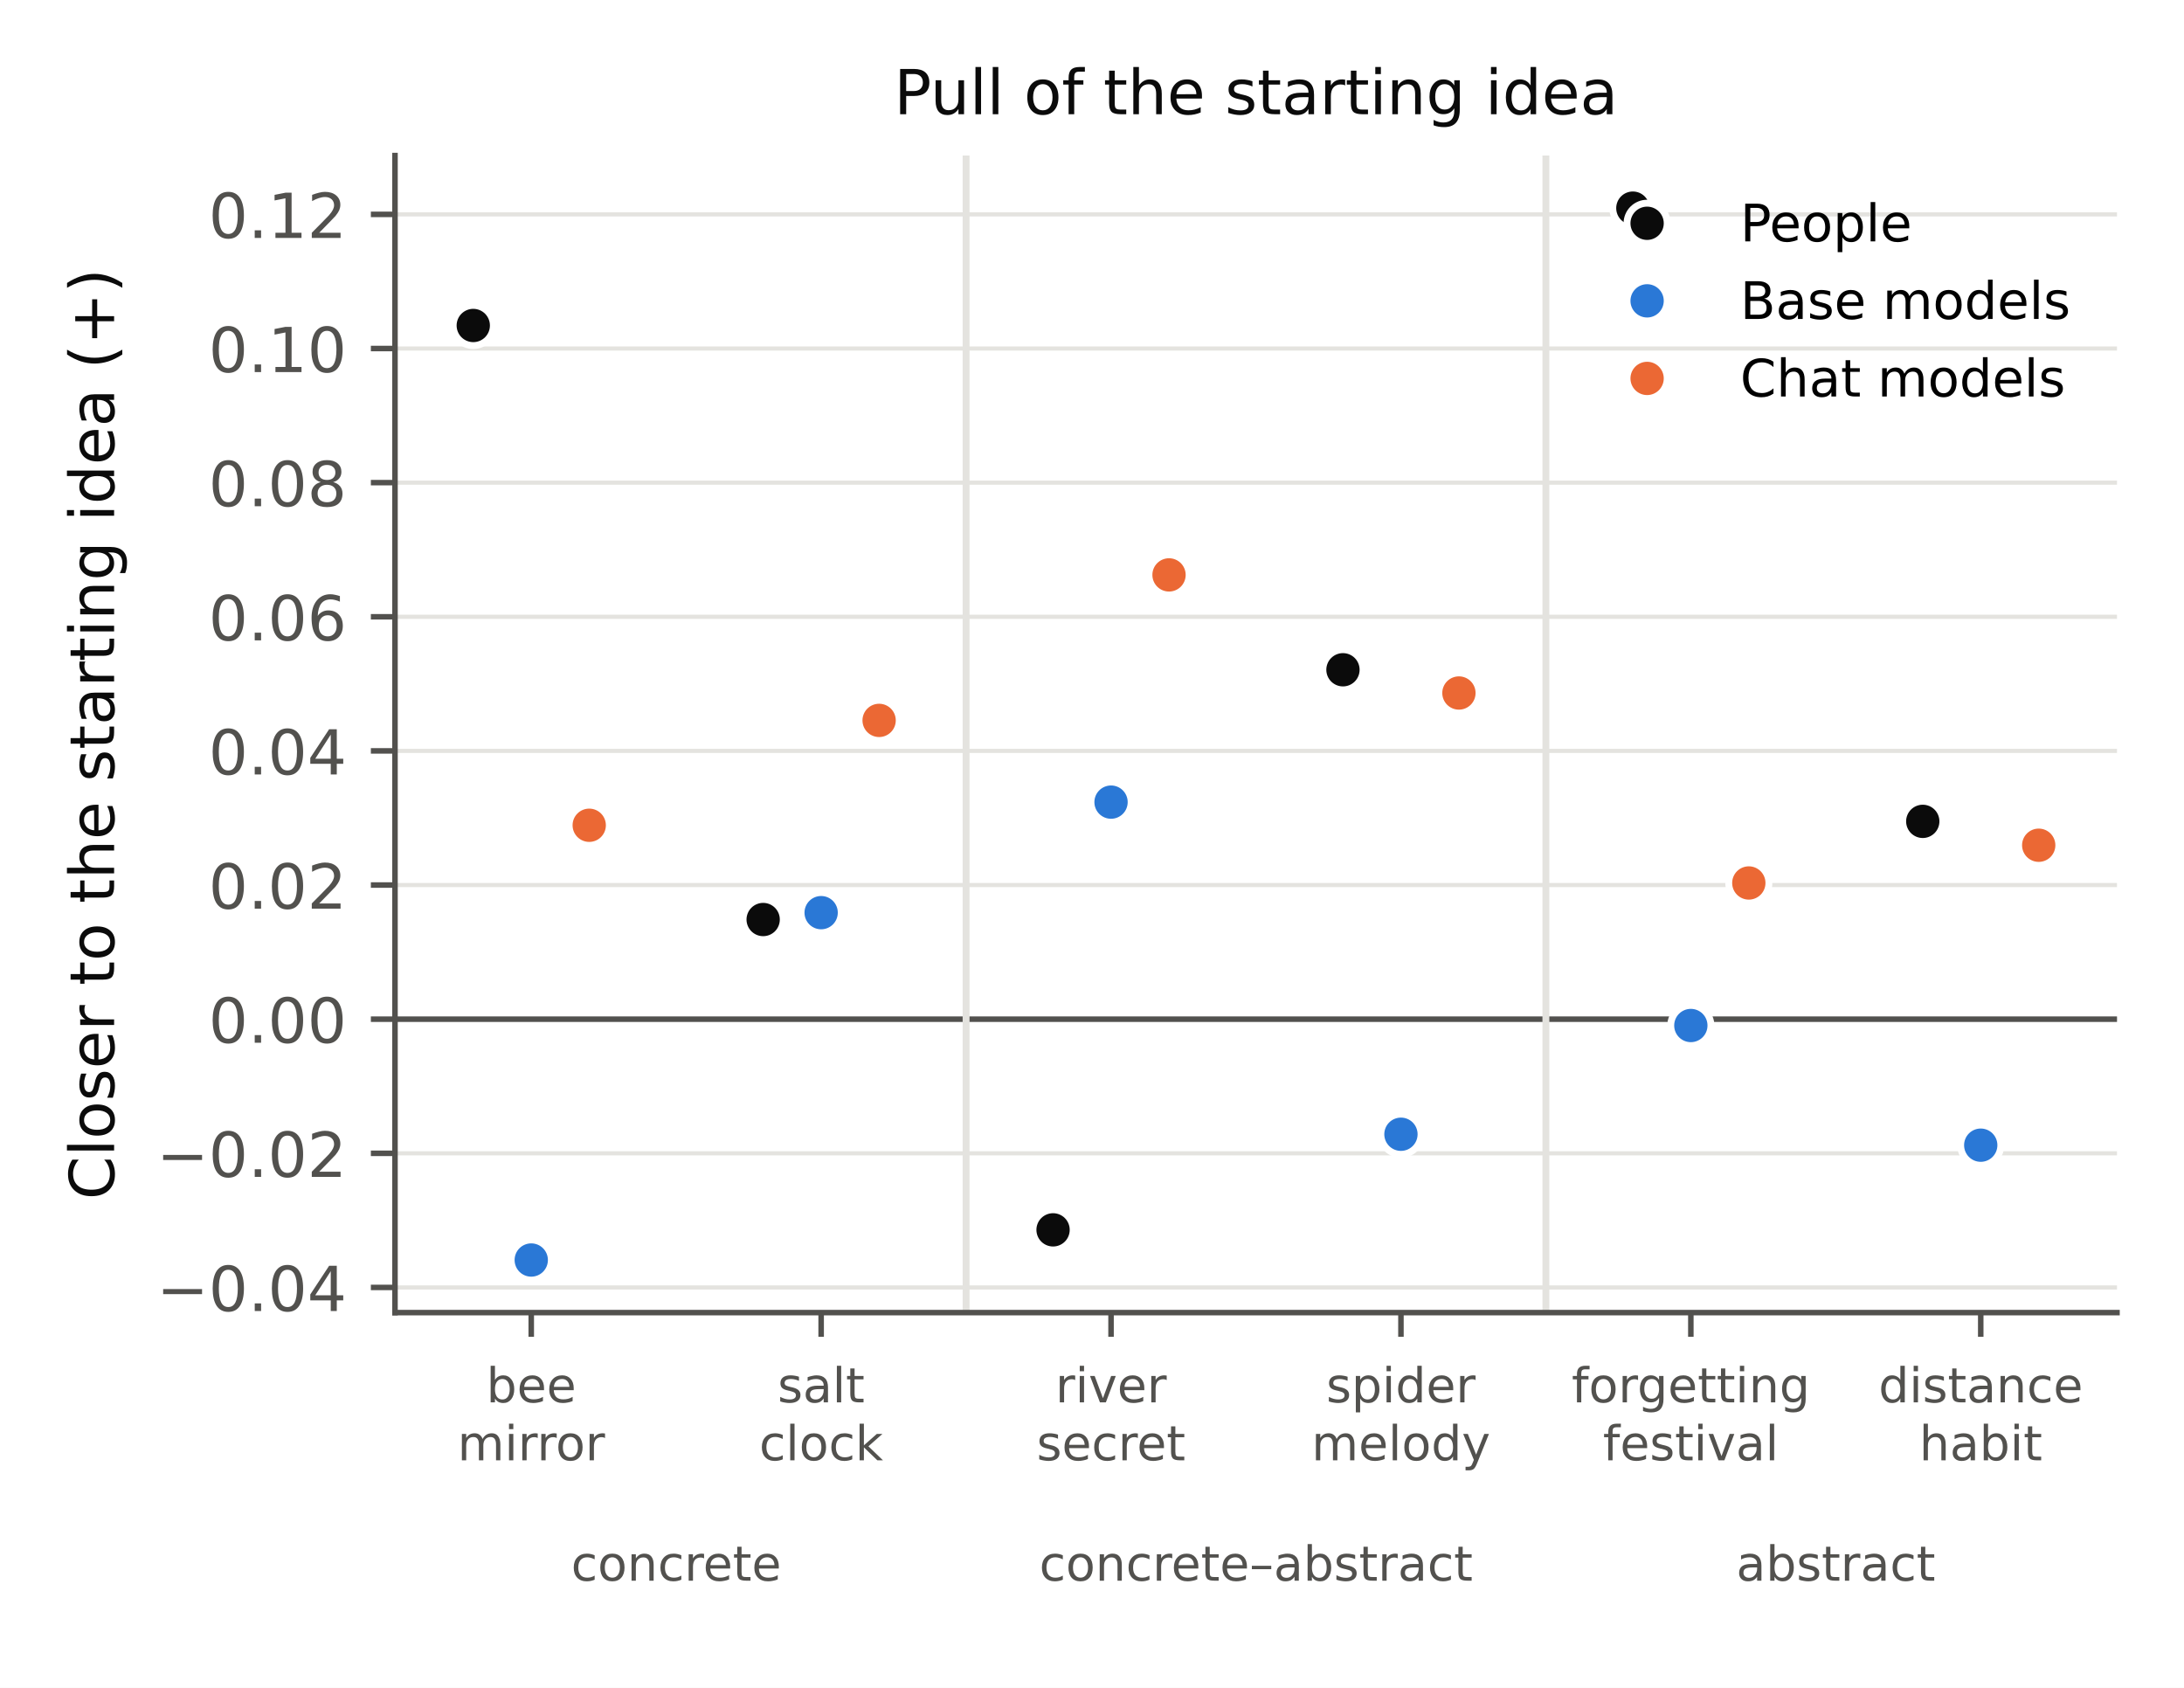
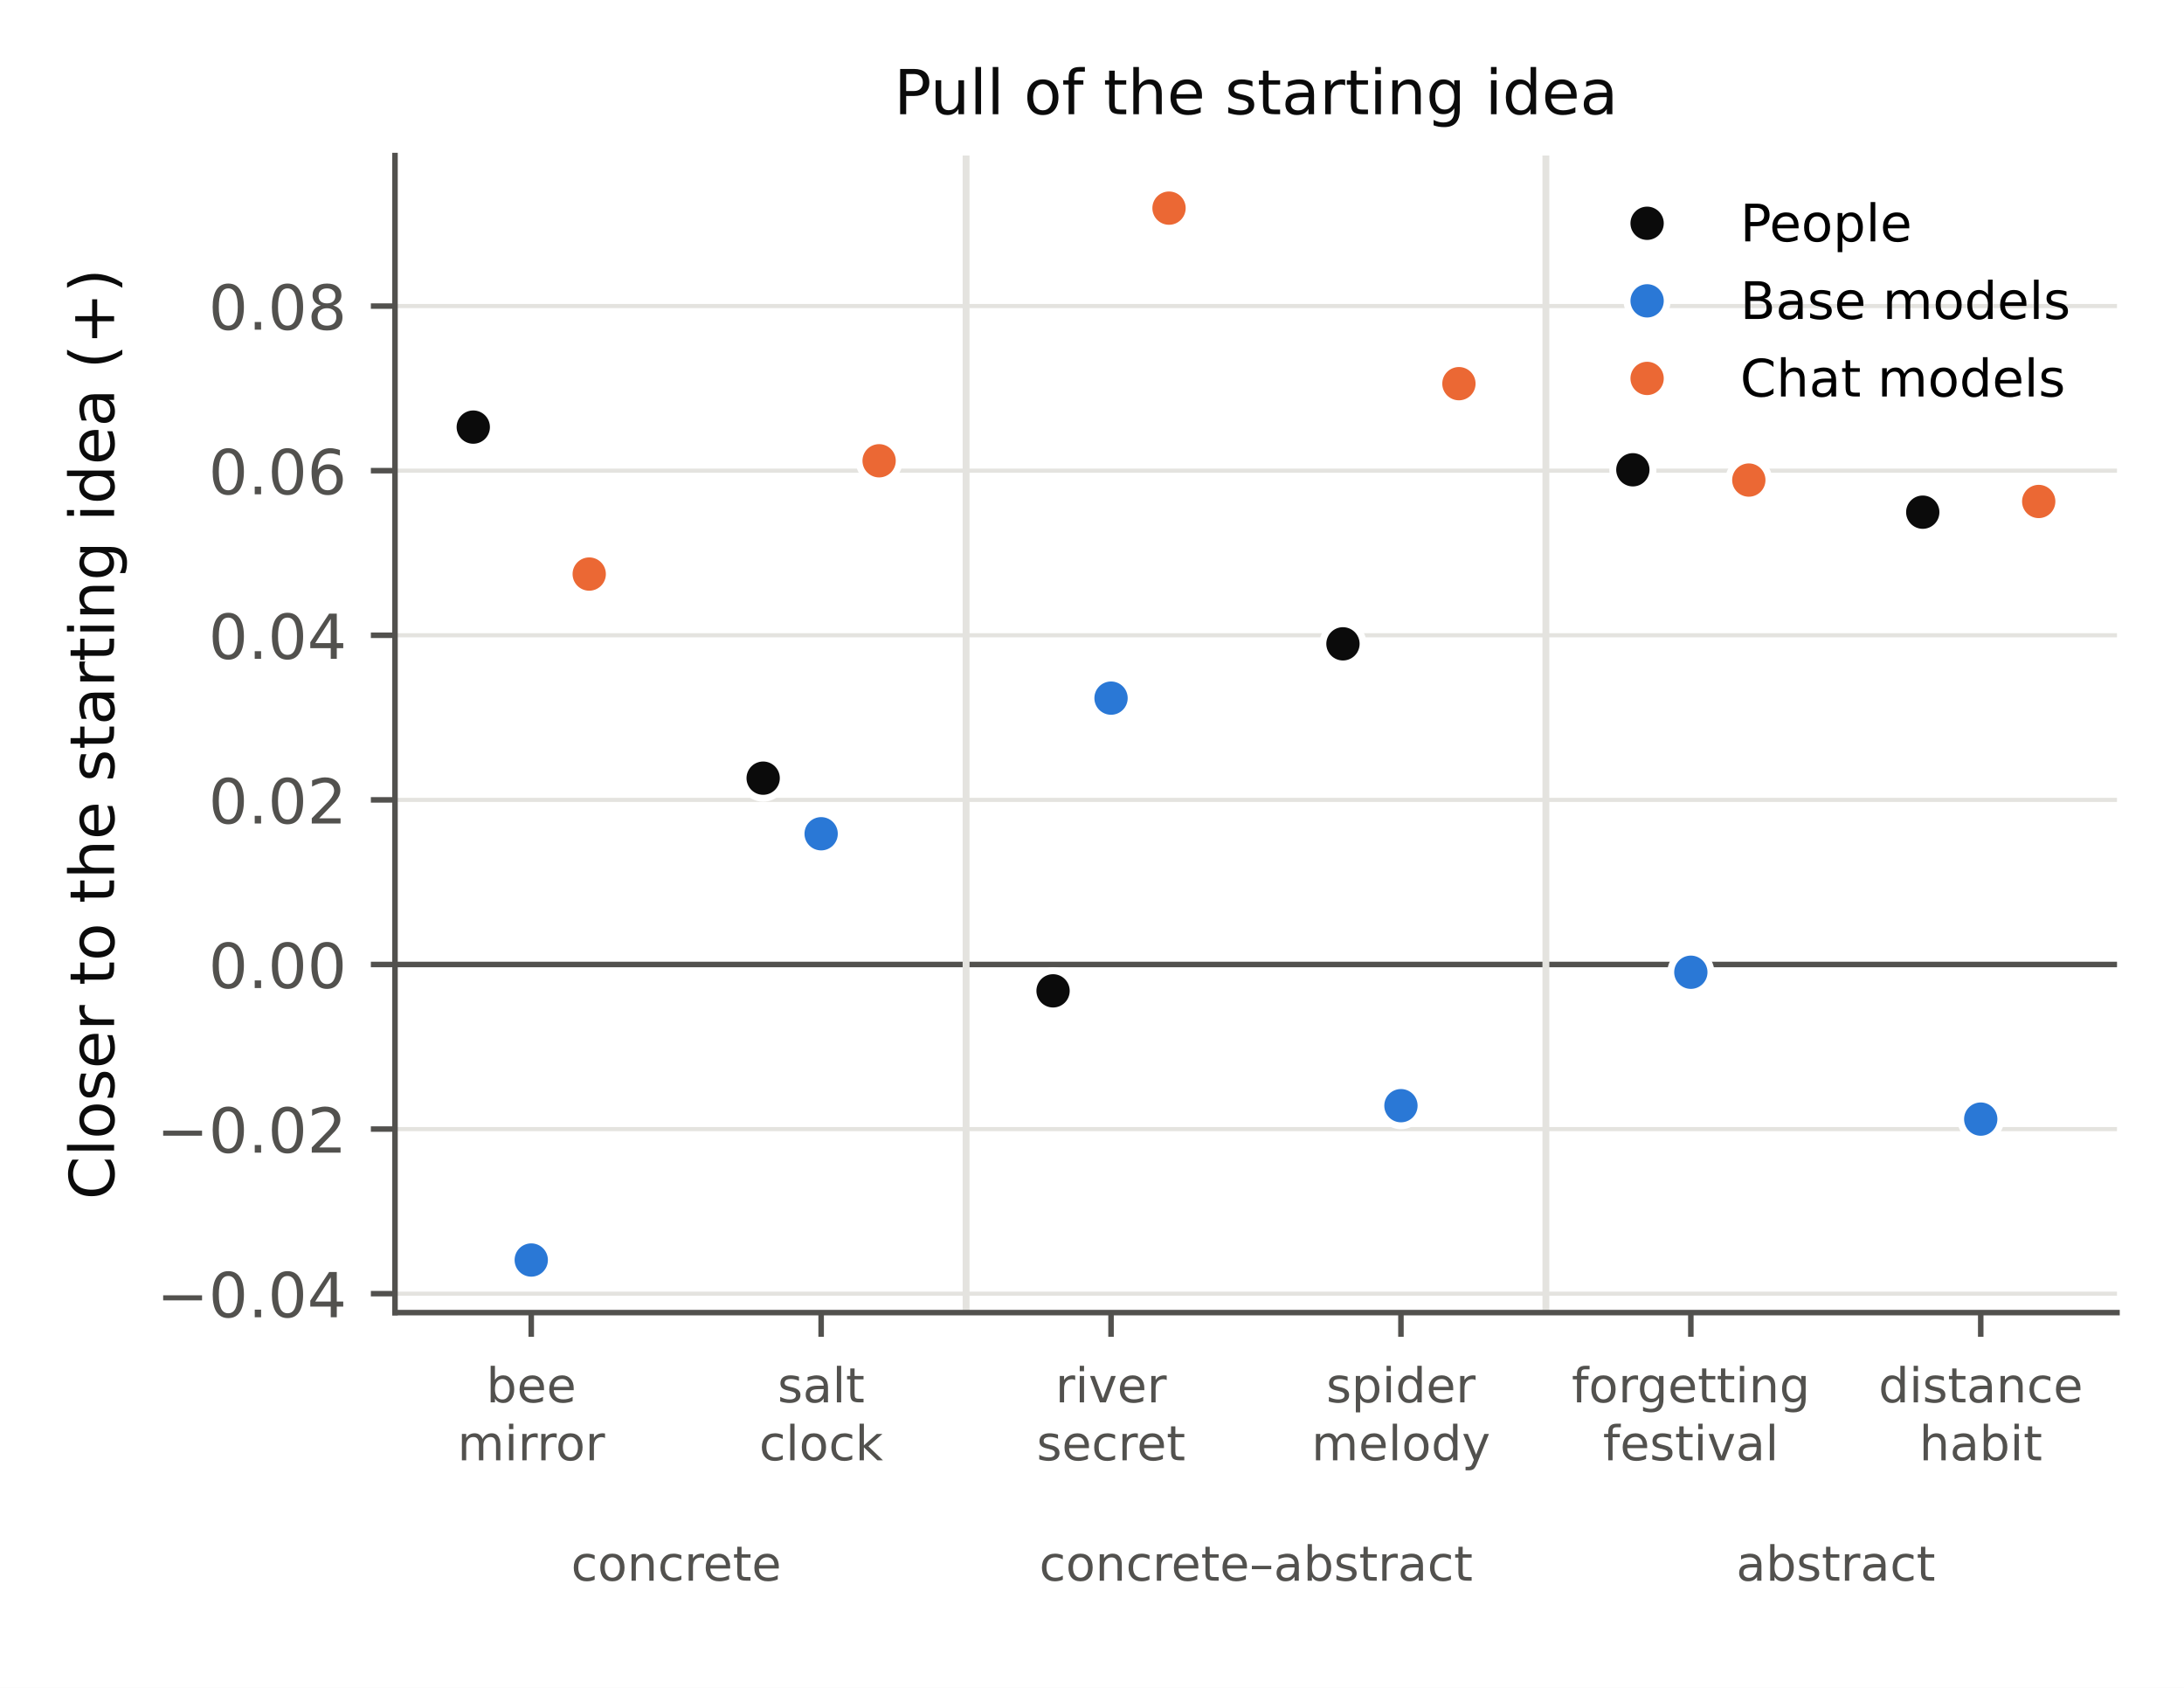
<svg xmlns="http://www.w3.org/2000/svg" xmlns:xlink="http://www.w3.org/1999/xlink" width="316.8pt" height="244.8pt" viewBox="0 0 316.8 244.8" version="1.1">
  <defs>
    <style type="text/css">*{stroke-linejoin: round; stroke-linecap: butt}</style>
  </defs>
  <g id="figure_1">
    <g id="patch_1">
      <path d="M 0 244.8  L 316.8 244.8  L 316.8 0  L 0 0  z " style="fill: #ffffff" />
    </g>
    <g id="axes_1">
      <g id="patch_2">
        <path d="M 57.296 190.378  L 307.08 190.378  L 307.08 22.56  L 57.296 22.56  z " style="fill: #ffffff" />
      </g>
      <g id="matplotlib.axis_1">
        <g id="xtick_1">
          <g id="line2d_1">
            <defs>
-               <path id="md99441b2cb" d="M 0 0  L 0 3.5  " style="stroke: #52514e; stroke-width: 0.8" />
+               <path id="m39f9ee2134" d="M 0 0  L 0 3.5  " style="stroke: #52514e; stroke-width: 0.8" />
            </defs>
            <g>
-               <use xlink:href="#md99441b2cb" x="77.06" y="190.378" style="fill: #52514e; stroke: #52514e; stroke-width: 0.8" />
+               <use xlink:href="#m39f9ee2134" x="77.06" y="190.378" style="fill: #52514e; stroke: #52514e; stroke-width: 0.8" />
            </g>
          </g>
          <g id="text_1">
            <text style="font-size: 7px; font-family: 'DejaVu Sans'; fill: #52514e" transform="translate(70.53078 203.3975)">bee</text>
            <text style="font-size: 7px; font-family: 'DejaVu Sans'; fill: #52514e" transform="translate(66.35867 211.7994)">mirror</text>
          </g>
        </g>
        <g id="xtick_2">
          <g id="line2d_2">
            <g>
-               <use xlink:href="#md99441b2cb" x="119.111" y="190.378" style="fill: #52514e; stroke: #52514e; stroke-width: 0.8" />
+               <use xlink:href="#m39f9ee2134" x="119.111" y="190.378" style="fill: #52514e; stroke: #52514e; stroke-width: 0.8" />
            </g>
          </g>
          <g id="text_2">
            <text style="font-size: 7px; font-family: 'DejaVu Sans'; fill: #52514e" transform="translate(112.7985 203.3975)">salt</text>
            <text style="font-size: 7px; font-family: 'DejaVu Sans'; fill: #52514e" transform="translate(110.1216 211.7994)">clock</text>
          </g>
        </g>
        <g id="xtick_3">
          <g id="line2d_3">
            <g>
-               <use xlink:href="#md99441b2cb" x="161.162" y="190.378" style="fill: #52514e; stroke: #52514e; stroke-width: 0.8" />
+               <use xlink:href="#m39f9ee2134" x="161.162" y="190.378" style="fill: #52514e; stroke: #52514e; stroke-width: 0.8" />
            </g>
          </g>
          <g id="text_3">
            <text style="font-size: 7px; font-family: 'DejaVu Sans'; fill: #52514e" transform="translate(153.0872 203.3975)">river</text>
            <text style="font-size: 7px; font-family: 'DejaVu Sans'; fill: #52514e" transform="translate(150.3736 211.7989)">secret</text>
          </g>
        </g>
        <g id="xtick_4">
          <g id="line2d_4">
            <g>
-               <use xlink:href="#md99441b2cb" x="203.214" y="190.378" style="fill: #52514e; stroke: #52514e; stroke-width: 0.8" />
+               <use xlink:href="#m39f9ee2134" x="203.214" y="190.378" style="fill: #52514e; stroke: #52514e; stroke-width: 0.8" />
            </g>
          </g>
          <g id="text_4">
            <text style="font-size: 7px; font-family: 'DejaVu Sans'; fill: #52514e" transform="translate(192.3816 203.3975)">spider</text>
            <text style="font-size: 7px; font-family: 'DejaVu Sans'; fill: #52514e" transform="translate(190.2433 211.7994)">melody</text>
          </g>
        </g>
        <g id="xtick_5">
          <g id="line2d_5">
            <g>
-               <use xlink:href="#md99441b2cb" x="245.265" y="190.378" style="fill: #52514e; stroke: #52514e; stroke-width: 0.8" />
+               <use xlink:href="#m39f9ee2134" x="245.265" y="190.378" style="fill: #52514e; stroke: #52514e; stroke-width: 0.8" />
            </g>
          </g>
          <g id="text_5">
            <text style="font-size: 7px; font-family: 'DejaVu Sans'; fill: #52514e" transform="translate(227.9813 203.3975)">forgetting</text>
            <text style="font-size: 7px; font-family: 'DejaVu Sans'; fill: #52514e" transform="translate(232.5225 211.7994)">festival</text>
          </g>
        </g>
        <g id="xtick_6">
          <g id="line2d_6">
            <g>
-               <use xlink:href="#md99441b2cb" x="287.316" y="190.378" style="fill: #52514e; stroke: #52514e; stroke-width: 0.8" />
+               <use xlink:href="#m39f9ee2134" x="287.316" y="190.378" style="fill: #52514e; stroke: #52514e; stroke-width: 0.8" />
            </g>
          </g>
          <g id="text_6">
            <text style="font-size: 7px; font-family: 'DejaVu Sans'; fill: #52514e" transform="translate(272.4852 203.3975)">distance</text>
            <text style="font-size: 7px; font-family: 'DejaVu Sans'; fill: #52514e" transform="translate(278.3866 211.7994)">habit</text>
          </g>
        </g>
      </g>
      <g id="matplotlib.axis_2">
        <g id="ytick_1">
          <g id="line2d_7">
-             <path d="M 57.296 186.727  L 307.08 186.727  " clip-path="url(#pa5fbf6de9d)" style="fill: none; stroke: #e4e3df; stroke-width: 0.6; stroke-linecap: square" />
+             <path d="M 57.296 187.63  L 307.08 187.63  " clip-path="url(#p8eaa2c96cc)" style="fill: none; stroke: #e4e3df; stroke-width: 0.6; stroke-linecap: square" />
          </g>
          <g id="line2d_8">
            <defs>
-               <path id="m2ca51531d4" d="M 0 0  L -3.5 0  " style="stroke: #52514e; stroke-width: 0.8" />
+               <path id="m8b214aea57" d="M 0 0  L -3.5 0  " style="stroke: #52514e; stroke-width: 0.8" />
            </defs>
            <g>
-               <use xlink:href="#m2ca51531d4" x="57.296" y="186.727" style="fill: #52514e; stroke: #52514e; stroke-width: 0.8" />
+               <use xlink:href="#m8b214aea57" x="57.296" y="187.63" style="fill: #52514e; stroke: #52514e; stroke-width: 0.8" />
            </g>
          </g>
          <g id="text_7">
-             <text style="font-size: 9px; font-family: 'DejaVu Sans'; text-anchor: end; fill: #52514e" x="50.296" y="190.146" transform="rotate(-0 50.29586 190.1458)">−0.04</text>
+             <text style="font-size: 9px; font-family: 'DejaVu Sans'; text-anchor: end; fill: #52514e" x="50.296" y="191.049" transform="rotate(-0 50.29586 191.0491)">−0.04</text>
          </g>
        </g>
        <g id="ytick_2">
          <g id="line2d_9">
-             <path d="M 57.296 167.273  L 307.08 167.273  " clip-path="url(#pa5fbf6de9d)" style="fill: none; stroke: #e4e3df; stroke-width: 0.6; stroke-linecap: square" />
+             <path d="M 57.296 163.757  L 307.08 163.757  " clip-path="url(#p8eaa2c96cc)" style="fill: none; stroke: #e4e3df; stroke-width: 0.6; stroke-linecap: square" />
          </g>
          <g id="line2d_10">
            <g>
-               <use xlink:href="#m2ca51531d4" x="57.296" y="167.273" style="fill: #52514e; stroke: #52514e; stroke-width: 0.8" />
+               <use xlink:href="#m8b214aea57" x="57.296" y="163.757" style="fill: #52514e; stroke: #52514e; stroke-width: 0.8" />
            </g>
          </g>
          <g id="text_8">
-             <text style="font-size: 9px; font-family: 'DejaVu Sans'; text-anchor: end; fill: #52514e" x="50.296" y="170.692" transform="rotate(-0 50.29586 170.6916)">−0.02</text>
+             <text style="font-size: 9px; font-family: 'DejaVu Sans'; text-anchor: end; fill: #52514e" x="50.296" y="167.176" transform="rotate(-0 50.29586 167.1763)">−0.02</text>
          </g>
        </g>
        <g id="ytick_3">
          <g id="line2d_11">
-             <path d="M 57.296 147.818  L 307.08 147.818  " clip-path="url(#pa5fbf6de9d)" style="fill: none; stroke: #e4e3df; stroke-width: 0.6; stroke-linecap: square" />
+             <path d="M 57.296 139.885  L 307.08 139.885  " clip-path="url(#p8eaa2c96cc)" style="fill: none; stroke: #e4e3df; stroke-width: 0.6; stroke-linecap: square" />
          </g>
          <g id="line2d_12">
            <g>
-               <use xlink:href="#m2ca51531d4" x="57.296" y="147.818" style="fill: #52514e; stroke: #52514e; stroke-width: 0.8" />
+               <use xlink:href="#m8b214aea57" x="57.296" y="139.885" style="fill: #52514e; stroke: #52514e; stroke-width: 0.8" />
            </g>
          </g>
          <g id="text_9">
-             <text style="font-size: 9px; font-family: 'DejaVu Sans'; text-anchor: end; fill: #52514e" x="50.296" y="151.237" transform="rotate(-0 50.29586 151.2373)">0.00</text>
+             <text style="font-size: 9px; font-family: 'DejaVu Sans'; text-anchor: end; fill: #52514e" x="50.296" y="143.303" transform="rotate(-0 50.29586 143.3035)">0.00</text>
          </g>
        </g>
        <g id="ytick_4">
          <g id="line2d_13">
-             <path d="M 57.296 128.364  L 307.08 128.364  " clip-path="url(#pa5fbf6de9d)" style="fill: none; stroke: #e4e3df; stroke-width: 0.6; stroke-linecap: square" />
+             <path d="M 57.296 116.012  L 307.08 116.012  " clip-path="url(#p8eaa2c96cc)" style="fill: none; stroke: #e4e3df; stroke-width: 0.6; stroke-linecap: square" />
          </g>
          <g id="line2d_14">
            <g>
-               <use xlink:href="#m2ca51531d4" x="57.296" y="128.364" style="fill: #52514e; stroke: #52514e; stroke-width: 0.8" />
+               <use xlink:href="#m8b214aea57" x="57.296" y="116.012" style="fill: #52514e; stroke: #52514e; stroke-width: 0.8" />
            </g>
          </g>
          <g id="text_10">
-             <text style="font-size: 9px; font-family: 'DejaVu Sans'; text-anchor: end; fill: #52514e" x="50.296" y="131.783" transform="rotate(-0 50.29586 131.7831)">0.02</text>
+             <text style="font-size: 9px; font-family: 'DejaVu Sans'; text-anchor: end; fill: #52514e" x="50.296" y="119.431" transform="rotate(-0 50.29586 119.4306)">0.02</text>
          </g>
        </g>
        <g id="ytick_5">
          <g id="line2d_15">
-             <path d="M 57.296 108.91  L 307.08 108.91  " clip-path="url(#pa5fbf6de9d)" style="fill: none; stroke: #e4e3df; stroke-width: 0.6; stroke-linecap: square" />
+             <path d="M 57.296 92.139  L 307.08 92.139  " clip-path="url(#p8eaa2c96cc)" style="fill: none; stroke: #e4e3df; stroke-width: 0.6; stroke-linecap: square" />
          </g>
          <g id="line2d_16">
            <g>
-               <use xlink:href="#m2ca51531d4" x="57.296" y="108.91" style="fill: #52514e; stroke: #52514e; stroke-width: 0.8" />
+               <use xlink:href="#m8b214aea57" x="57.296" y="92.139" style="fill: #52514e; stroke: #52514e; stroke-width: 0.8" />
            </g>
          </g>
          <g id="text_11">
-             <text style="font-size: 9px; font-family: 'DejaVu Sans'; text-anchor: end; fill: #52514e" x="50.296" y="112.329" transform="rotate(-0 50.29586 112.3288)">0.04</text>
+             <text style="font-size: 9px; font-family: 'DejaVu Sans'; text-anchor: end; fill: #52514e" x="50.296" y="95.558" transform="rotate(-0 50.29586 95.55782)">0.04</text>
          </g>
        </g>
        <g id="ytick_6">
          <g id="line2d_17">
-             <path d="M 57.296 89.456  L 307.08 89.456  " clip-path="url(#pa5fbf6de9d)" style="fill: none; stroke: #e4e3df; stroke-width: 0.6; stroke-linecap: square" />
+             <path d="M 57.296 68.266  L 307.08 68.266  " clip-path="url(#p8eaa2c96cc)" style="fill: none; stroke: #e4e3df; stroke-width: 0.6; stroke-linecap: square" />
          </g>
          <g id="line2d_18">
            <g>
-               <use xlink:href="#m2ca51531d4" x="57.296" y="89.456" style="fill: #52514e; stroke: #52514e; stroke-width: 0.8" />
+               <use xlink:href="#m8b214aea57" x="57.296" y="68.266" style="fill: #52514e; stroke: #52514e; stroke-width: 0.8" />
            </g>
          </g>
          <g id="text_12">
-             <text style="font-size: 9px; font-family: 'DejaVu Sans'; text-anchor: end; fill: #52514e" x="50.296" y="92.875" transform="rotate(-0 50.29586 92.87457)">0.06</text>
+             <text style="font-size: 9px; font-family: 'DejaVu Sans'; text-anchor: end; fill: #52514e" x="50.296" y="71.685" transform="rotate(-0 50.29586 71.68499)">0.06</text>
          </g>
        </g>
        <g id="ytick_7">
          <g id="line2d_19">
-             <path d="M 57.296 70.001  L 307.08 70.001  " clip-path="url(#pa5fbf6de9d)" style="fill: none; stroke: #e4e3df; stroke-width: 0.6; stroke-linecap: square" />
+             <path d="M 57.296 44.393  L 307.08 44.393  " clip-path="url(#p8eaa2c96cc)" style="fill: none; stroke: #e4e3df; stroke-width: 0.6; stroke-linecap: square" />
          </g>
          <g id="line2d_20">
            <g>
-               <use xlink:href="#m2ca51531d4" x="57.296" y="70.001" style="fill: #52514e; stroke: #52514e; stroke-width: 0.8" />
+               <use xlink:href="#m8b214aea57" x="57.296" y="44.393" style="fill: #52514e; stroke: #52514e; stroke-width: 0.8" />
            </g>
          </g>
          <g id="text_13">
-             <text style="font-size: 9px; font-family: 'DejaVu Sans'; text-anchor: end; fill: #52514e" x="50.296" y="73.42" transform="rotate(-0 50.29586 73.42031)">0.08</text>
-           </g>
-         </g>
-         <g id="ytick_8">
-           <g id="line2d_21">
-             <path d="M 57.296 50.547  L 307.08 50.547  " clip-path="url(#pa5fbf6de9d)" style="fill: none; stroke: #e4e3df; stroke-width: 0.6; stroke-linecap: square" />
-           </g>
-           <g id="line2d_22">
-             <g>
-               <use xlink:href="#m2ca51531d4" x="57.296" y="50.547" style="fill: #52514e; stroke: #52514e; stroke-width: 0.8" />
-             </g>
-           </g>
-           <g id="text_14">
-             <text style="font-size: 9px; font-family: 'DejaVu Sans'; text-anchor: end; fill: #52514e" x="50.296" y="53.966" transform="rotate(-0 50.29586 53.96606)">0.10</text>
-           </g>
-         </g>
-         <g id="ytick_9">
-           <g id="line2d_23">
-             <path d="M 57.296 31.093  L 307.08 31.093  " clip-path="url(#pa5fbf6de9d)" style="fill: none; stroke: #e4e3df; stroke-width: 0.6; stroke-linecap: square" />
-           </g>
-           <g id="line2d_24">
-             <g>
-               <use xlink:href="#m2ca51531d4" x="57.296" y="31.093" style="fill: #52514e; stroke: #52514e; stroke-width: 0.8" />
-             </g>
-           </g>
-           <g id="text_15">
-             <text style="font-size: 9px; font-family: 'DejaVu Sans'; text-anchor: end; fill: #52514e" x="50.296" y="34.512" transform="rotate(-0 50.29586 34.5118)">0.12</text>
-           </g>
-         </g>
-         <g id="text_16">
+             <text style="font-size: 9px; font-family: 'DejaVu Sans'; text-anchor: end; fill: #52514e" x="50.296" y="47.812" transform="rotate(-0 50.29586 47.81215)">0.08</text>
+           </g>
+         </g>
+         <g id="text_14">
          <text style="font-size: 9px; font-family: 'DejaVu Sans'; text-anchor: middle; fill: #0b0b0b" x="16.553" y="106.469" transform="rotate(-90 16.55297 106.469)">Closer to the starting idea (+)</text>
        </g>
      </g>
-       <g id="line2d_25">
-         <path d="M 57.296 147.818  L 307.08 147.818  " clip-path="url(#pa5fbf6de9d)" style="fill: none; stroke: #52514e; stroke-width: 0.8; stroke-linecap: square" />
-       </g>
-       <g id="line2d_26">
-         <path d="M 140.137 190.378  L 140.137 22.56  " clip-path="url(#pa5fbf6de9d)" style="fill: none; stroke: #e4e3df; stroke-linecap: square" />
-       </g>
-       <g id="line2d_27">
-         <path d="M 224.239 190.378  L 224.239 22.56  " clip-path="url(#pa5fbf6de9d)" style="fill: none; stroke: #e4e3df; stroke-linecap: square" />
+       <g id="line2d_21">
+         <path d="M 57.296 139.885  L 307.08 139.885  " clip-path="url(#p8eaa2c96cc)" style="fill: none; stroke: #52514e; stroke-width: 0.8; stroke-linecap: square" />
+       </g>
+       <g id="line2d_22">
+         <path d="M 140.137 190.378  L 140.137 22.56  " clip-path="url(#p8eaa2c96cc)" style="fill: none; stroke: #e4e3df; stroke-linecap: square" />
+       </g>
+       <g id="line2d_23">
+         <path d="M 224.239 190.378  L 224.239 22.56  " clip-path="url(#p8eaa2c96cc)" style="fill: none; stroke: #e4e3df; stroke-linecap: square" />
      </g>
      <g id="patch_3">
        <path d="M 57.296 190.378  L 57.296 22.56  " style="fill: none; stroke: #52514e; stroke-width: 0.8; stroke-linejoin: miter; stroke-linecap: square" />
      </g>
      <g id="patch_4">
        <path d="M 57.296 190.378  L 307.08 190.378  " style="fill: none; stroke: #52514e; stroke-width: 0.8; stroke-linejoin: miter; stroke-linecap: square" />
      </g>
-       <g id="line2d_28">
+       <g id="line2d_24">
        <defs>
-           <path id="md67d7f0395" d="M 0 2.915  C 0.773 2.915 1.515 2.608 2.062 2.062  C 2.608 1.515 2.915 0.773 2.915 0  C 2.915 -0.773 2.608 -1.515 2.062 -2.062  C 1.515 -2.608 0.773 -2.915 0 -2.915  C -0.773 -2.915 -1.515 -2.608 -2.062 -2.062  C -2.608 -1.515 -2.915 -0.773 -2.915 0  C -2.915 0.773 -2.608 1.515 -2.062 2.062  C -1.515 2.608 -0.773 2.915 0 2.915  z " style="stroke: #ffffff" />
+           <path id="m5e72e893cc" d="M 0 2.915  C 0.773 2.915 1.515 2.608 2.062 2.062  C 2.608 1.515 2.915 0.773 2.915 0  C 2.915 -0.773 2.608 -1.515 2.062 -2.062  C 1.515 -2.608 0.773 -2.915 0 -2.915  C -0.773 -2.915 -1.515 -2.608 -2.062 -2.062  C -2.608 -1.515 -2.915 -0.773 -2.915 0  C -2.915 0.773 -2.608 1.515 -2.062 2.062  C -1.515 2.608 -0.773 2.915 0 2.915  z " style="stroke: #ffffff" />
        </defs>
-         <g clip-path="url(#pa5fbf6de9d)">
-           <use xlink:href="#md67d7f0395" x="68.65" y="47.208" style="fill: #0b0b0b; stroke: #ffffff" />
-           <use xlink:href="#md67d7f0395" x="110.701" y="133.366" style="fill: #0b0b0b; stroke: #ffffff" />
-           <use xlink:href="#md67d7f0395" x="152.752" y="178.374" style="fill: #0b0b0b; stroke: #ffffff" />
-           <use xlink:href="#md67d7f0395" x="194.803" y="97.141" style="fill: #0b0b0b; stroke: #ffffff" />
-           <use xlink:href="#md67d7f0395" x="236.854" y="30.188" style="fill: #0b0b0b; stroke: #ffffff" />
-           <use xlink:href="#md67d7f0395" x="278.906" y="119.128" style="fill: #0b0b0b; stroke: #ffffff" />
-         </g>
-       </g>
-       <g id="line2d_29">
+         <g clip-path="url(#p8eaa2c96cc)">
+           <use xlink:href="#m5e72e893cc" x="68.65" y="61.946" style="fill: #0b0b0b; stroke: #ffffff" />
+           <use xlink:href="#m5e72e893cc" x="110.701" y="112.862" style="fill: #0b0b0b; stroke: #ffffff" />
+           <use xlink:href="#m5e72e893cc" x="152.752" y="143.711" style="fill: #0b0b0b; stroke: #ffffff" />
+           <use xlink:href="#m5e72e893cc" x="194.803" y="93.38" style="fill: #0b0b0b; stroke: #ffffff" />
+           <use xlink:href="#m5e72e893cc" x="236.854" y="68.136" style="fill: #0b0b0b; stroke: #ffffff" />
+           <use xlink:href="#m5e72e893cc" x="278.906" y="74.285" style="fill: #0b0b0b; stroke: #ffffff" />
+         </g>
+       </g>
+       <g id="line2d_25">
        <defs>
-           <path id="m9984a78efe" d="M 0 2.915  C 0.773 2.915 1.515 2.608 2.062 2.062  C 2.608 1.515 2.915 0.773 2.915 0  C 2.915 -0.773 2.608 -1.515 2.062 -2.062  C 1.515 -2.608 0.773 -2.915 0 -2.915  C -0.773 -2.915 -1.515 -2.608 -2.062 -2.062  C -2.608 -1.515 -2.915 -0.773 -2.915 0  C -2.915 0.773 -2.608 1.515 -2.062 2.062  C -1.515 2.608 -0.773 2.915 0 2.915  z " style="stroke: #ffffff" />
+           <path id="m06dc9f9f8d" d="M 0 2.915  C 0.773 2.915 1.515 2.608 2.062 2.062  C 2.608 1.515 2.915 0.773 2.915 0  C 2.915 -0.773 2.608 -1.515 2.062 -2.062  C 1.515 -2.608 0.773 -2.915 0 -2.915  C -0.773 -2.915 -1.515 -2.608 -2.062 -2.062  C -2.608 -1.515 -2.915 -0.773 -2.915 0  C -2.915 0.773 -2.608 1.515 -2.062 2.062  C -1.515 2.608 -0.773 2.915 0 2.915  z " style="stroke: #ffffff" />
        </defs>
-         <g clip-path="url(#pa5fbf6de9d)">
-           <use xlink:href="#m9984a78efe" x="77.06" y="182.75" style="fill: #2a78d6; stroke: #ffffff" />
-           <use xlink:href="#m9984a78efe" x="119.111" y="132.369" style="fill: #2a78d6; stroke: #ffffff" />
-           <use xlink:href="#m9984a78efe" x="161.162" y="116.338" style="fill: #2a78d6; stroke: #ffffff" />
-           <use xlink:href="#m9984a78efe" x="203.214" y="164.508" style="fill: #2a78d6; stroke: #ffffff" />
-           <use xlink:href="#m9984a78efe" x="245.265" y="148.737" style="fill: #2a78d6; stroke: #ffffff" />
-           <use xlink:href="#m9984a78efe" x="287.316" y="166.094" style="fill: #2a78d6; stroke: #ffffff" />
-         </g>
-       </g>
-       <g id="line2d_30">
+         <g clip-path="url(#p8eaa2c96cc)">
+           <use xlink:href="#m06dc9f9f8d" x="77.06" y="182.75" style="fill: #2a78d6; stroke: #ffffff" />
+           <use xlink:href="#m06dc9f9f8d" x="119.111" y="120.926" style="fill: #2a78d6; stroke: #ffffff" />
+           <use xlink:href="#m06dc9f9f8d" x="161.162" y="101.254" style="fill: #2a78d6; stroke: #ffffff" />
+           <use xlink:href="#m06dc9f9f8d" x="203.214" y="160.365" style="fill: #2a78d6; stroke: #ffffff" />
+           <use xlink:href="#m06dc9f9f8d" x="245.265" y="141.012" style="fill: #2a78d6; stroke: #ffffff" />
+           <use xlink:href="#m06dc9f9f8d" x="287.316" y="162.312" style="fill: #2a78d6; stroke: #ffffff" />
+         </g>
+       </g>
+       <g id="line2d_26">
        <defs>
-           <path id="m5481972cff" d="M 0 2.915  C 0.773 2.915 1.515 2.608 2.062 2.062  C 2.608 1.515 2.915 0.773 2.915 0  C 2.915 -0.773 2.608 -1.515 2.062 -2.062  C 1.515 -2.608 0.773 -2.915 0 -2.915  C -0.773 -2.915 -1.515 -2.608 -2.062 -2.062  C -2.608 -1.515 -2.915 -0.773 -2.915 0  C -2.915 0.773 -2.608 1.515 -2.062 2.062  C -1.515 2.608 -0.773 2.915 0 2.915  z " style="stroke: #ffffff" />
+           <path id="m80f3dbc50c" d="M 0 2.915  C 0.773 2.915 1.515 2.608 2.062 2.062  C 2.608 1.515 2.915 0.773 2.915 0  C 2.915 -0.773 2.608 -1.515 2.062 -2.062  C 1.515 -2.608 0.773 -2.915 0 -2.915  C -0.773 -2.915 -1.515 -2.608 -2.062 -2.062  C -2.608 -1.515 -2.915 -0.773 -2.915 0  C -2.915 0.773 -2.608 1.515 -2.062 2.062  C -1.515 2.608 -0.773 2.915 0 2.915  z " style="stroke: #ffffff" />
        </defs>
-         <g clip-path="url(#pa5fbf6de9d)">
-           <use xlink:href="#m5481972cff" x="85.47" y="119.694" style="fill: #eb6834; stroke: #ffffff" />
-           <use xlink:href="#m5481972cff" x="127.521" y="104.484" style="fill: #eb6834; stroke: #ffffff" />
-           <use xlink:href="#m5481972cff" x="169.573" y="83.382" style="fill: #eb6834; stroke: #ffffff" />
-           <use xlink:href="#m5481972cff" x="211.624" y="100.512" style="fill: #eb6834; stroke: #ffffff" />
-           <use xlink:href="#m5481972cff" x="253.675" y="128.064" style="fill: #eb6834; stroke: #ffffff" />
-           <use xlink:href="#m5481972cff" x="295.726" y="122.591" style="fill: #eb6834; stroke: #ffffff" />
-         </g>
+         <g clip-path="url(#p8eaa2c96cc)">
+           <use xlink:href="#m80f3dbc50c" x="85.47" y="83.26" style="fill: #eb6834; stroke: #ffffff" />
+           <use xlink:href="#m80f3dbc50c" x="127.521" y="66.831" style="fill: #eb6834; stroke: #ffffff" />
+           <use xlink:href="#m80f3dbc50c" x="169.573" y="30.188" style="fill: #eb6834; stroke: #ffffff" />
+           <use xlink:href="#m80f3dbc50c" x="211.624" y="55.646" style="fill: #eb6834; stroke: #ffffff" />
+           <use xlink:href="#m80f3dbc50c" x="253.675" y="69.628" style="fill: #eb6834; stroke: #ffffff" />
+           <use xlink:href="#m80f3dbc50c" x="295.726" y="72.734" style="fill: #eb6834; stroke: #ffffff" />
+         </g>
+       </g>
+       <g id="text_15">
+         <text style="font-size: 7px; font-family: 'DejaVu Sans'; text-anchor: middle; fill: #52514e" x="98.086" y="229.26" transform="rotate(-0 98.08553 229.2599)">concrete</text>
+       </g>
+       <g id="text_16">
+         <text style="font-size: 7px; font-family: 'DejaVu Sans'; text-anchor: middle; fill: #52514e" x="182.188" y="229.26" transform="rotate(-0 182.1879 229.2604)">concrete–abstract</text>
      </g>
      <g id="text_17">
-         <text style="font-size: 7px; font-family: 'DejaVu Sans'; text-anchor: middle; fill: #52514e" x="98.086" y="229.26" transform="rotate(-0 98.08553 229.2599)">concrete</text>
+         <text style="font-size: 7px; font-family: 'DejaVu Sans'; text-anchor: middle; fill: #52514e" x="266.29" y="229.26" transform="rotate(-0 266.2903 229.2604)">abstract</text>
      </g>
      <g id="text_18">
-         <text style="font-size: 7px; font-family: 'DejaVu Sans'; text-anchor: middle; fill: #52514e" x="182.188" y="229.26" transform="rotate(-0 182.1879 229.2604)">concrete–abstract</text>
-       </g>
-       <g id="text_19">
-         <text style="font-size: 7px; font-family: 'DejaVu Sans'; text-anchor: middle; fill: #52514e" x="266.29" y="229.26" transform="rotate(-0 266.2903 229.2604)">abstract</text>
-       </g>
-       <g id="text_20">
        <text style="font-size: 9px; font-family: 'DejaVu Sans'; text-anchor: middle; fill: #0b0b0b" x="182.188" y="16.56" transform="rotate(-0 182.1879 16.56)">Pull of the starting idea</text>
      </g>
      <g id="legend_1">
-         <g id="line2d_31">
+         <g id="line2d_27">
          <g>
-             <use xlink:href="#md67d7f0395" x="238.921" y="32.384" style="fill: #0b0b0b; stroke: #ffffff" />
+             <use xlink:href="#m5e72e893cc" x="238.921" y="32.384" style="fill: #0b0b0b; stroke: #ffffff" />
+           </g>
+         </g>
+         <g id="text_19">
+           <text style="font-size: 7.5px; font-family: 'DejaVu Sans'; text-anchor: start" x="252.421" y="35.009" transform="rotate(-0 252.4214 35.00883)">People</text>
+         </g>
+         <g id="line2d_28">
+           <g>
+             <use xlink:href="#m06dc9f9f8d" x="238.921" y="43.634" style="fill: #2a78d6; stroke: #ffffff" />
+           </g>
+         </g>
+         <g id="text_20">
+           <text style="font-size: 7.5px; font-family: 'DejaVu Sans'; text-anchor: start" x="252.421" y="46.259" transform="rotate(-0 252.4214 46.25941)">Base models</text>
+         </g>
+         <g id="line2d_29">
+           <g>
+             <use xlink:href="#m80f3dbc50c" x="238.921" y="54.885" style="fill: #eb6834; stroke: #ffffff" />
          </g>
        </g>
        <g id="text_21">
-           <text style="font-size: 7.5px; font-family: 'DejaVu Sans'; text-anchor: start" x="252.421" y="35.009" transform="rotate(-0 252.4214 35.00883)">People</text>
-         </g>
-         <g id="line2d_32">
-           <g>
-             <use xlink:href="#m9984a78efe" x="238.921" y="43.634" style="fill: #2a78d6; stroke: #ffffff" />
-           </g>
-         </g>
-         <g id="text_22">
-           <text style="font-size: 7.5px; font-family: 'DejaVu Sans'; text-anchor: start" x="252.421" y="46.259" transform="rotate(-0 252.4214 46.25941)">Base models</text>
-         </g>
-         <g id="line2d_33">
-           <g>
-             <use xlink:href="#m5481972cff" x="238.921" y="54.885" style="fill: #eb6834; stroke: #ffffff" />
-           </g>
-         </g>
-         <g id="text_23">
          <text style="font-size: 7.5px; font-family: 'DejaVu Sans'; text-anchor: start" x="252.421" y="57.51" transform="rotate(-0 252.4214 57.51)">Chat models</text>
        </g>
      </g>
    </g>
  </g>
  <defs>
-     <clipPath id="pa5fbf6de9d">
+     <clipPath id="p8eaa2c96cc">
      <rect x="57.296" y="22.56" width="249.784" height="167.818" />
    </clipPath>
  </defs>
</svg>
